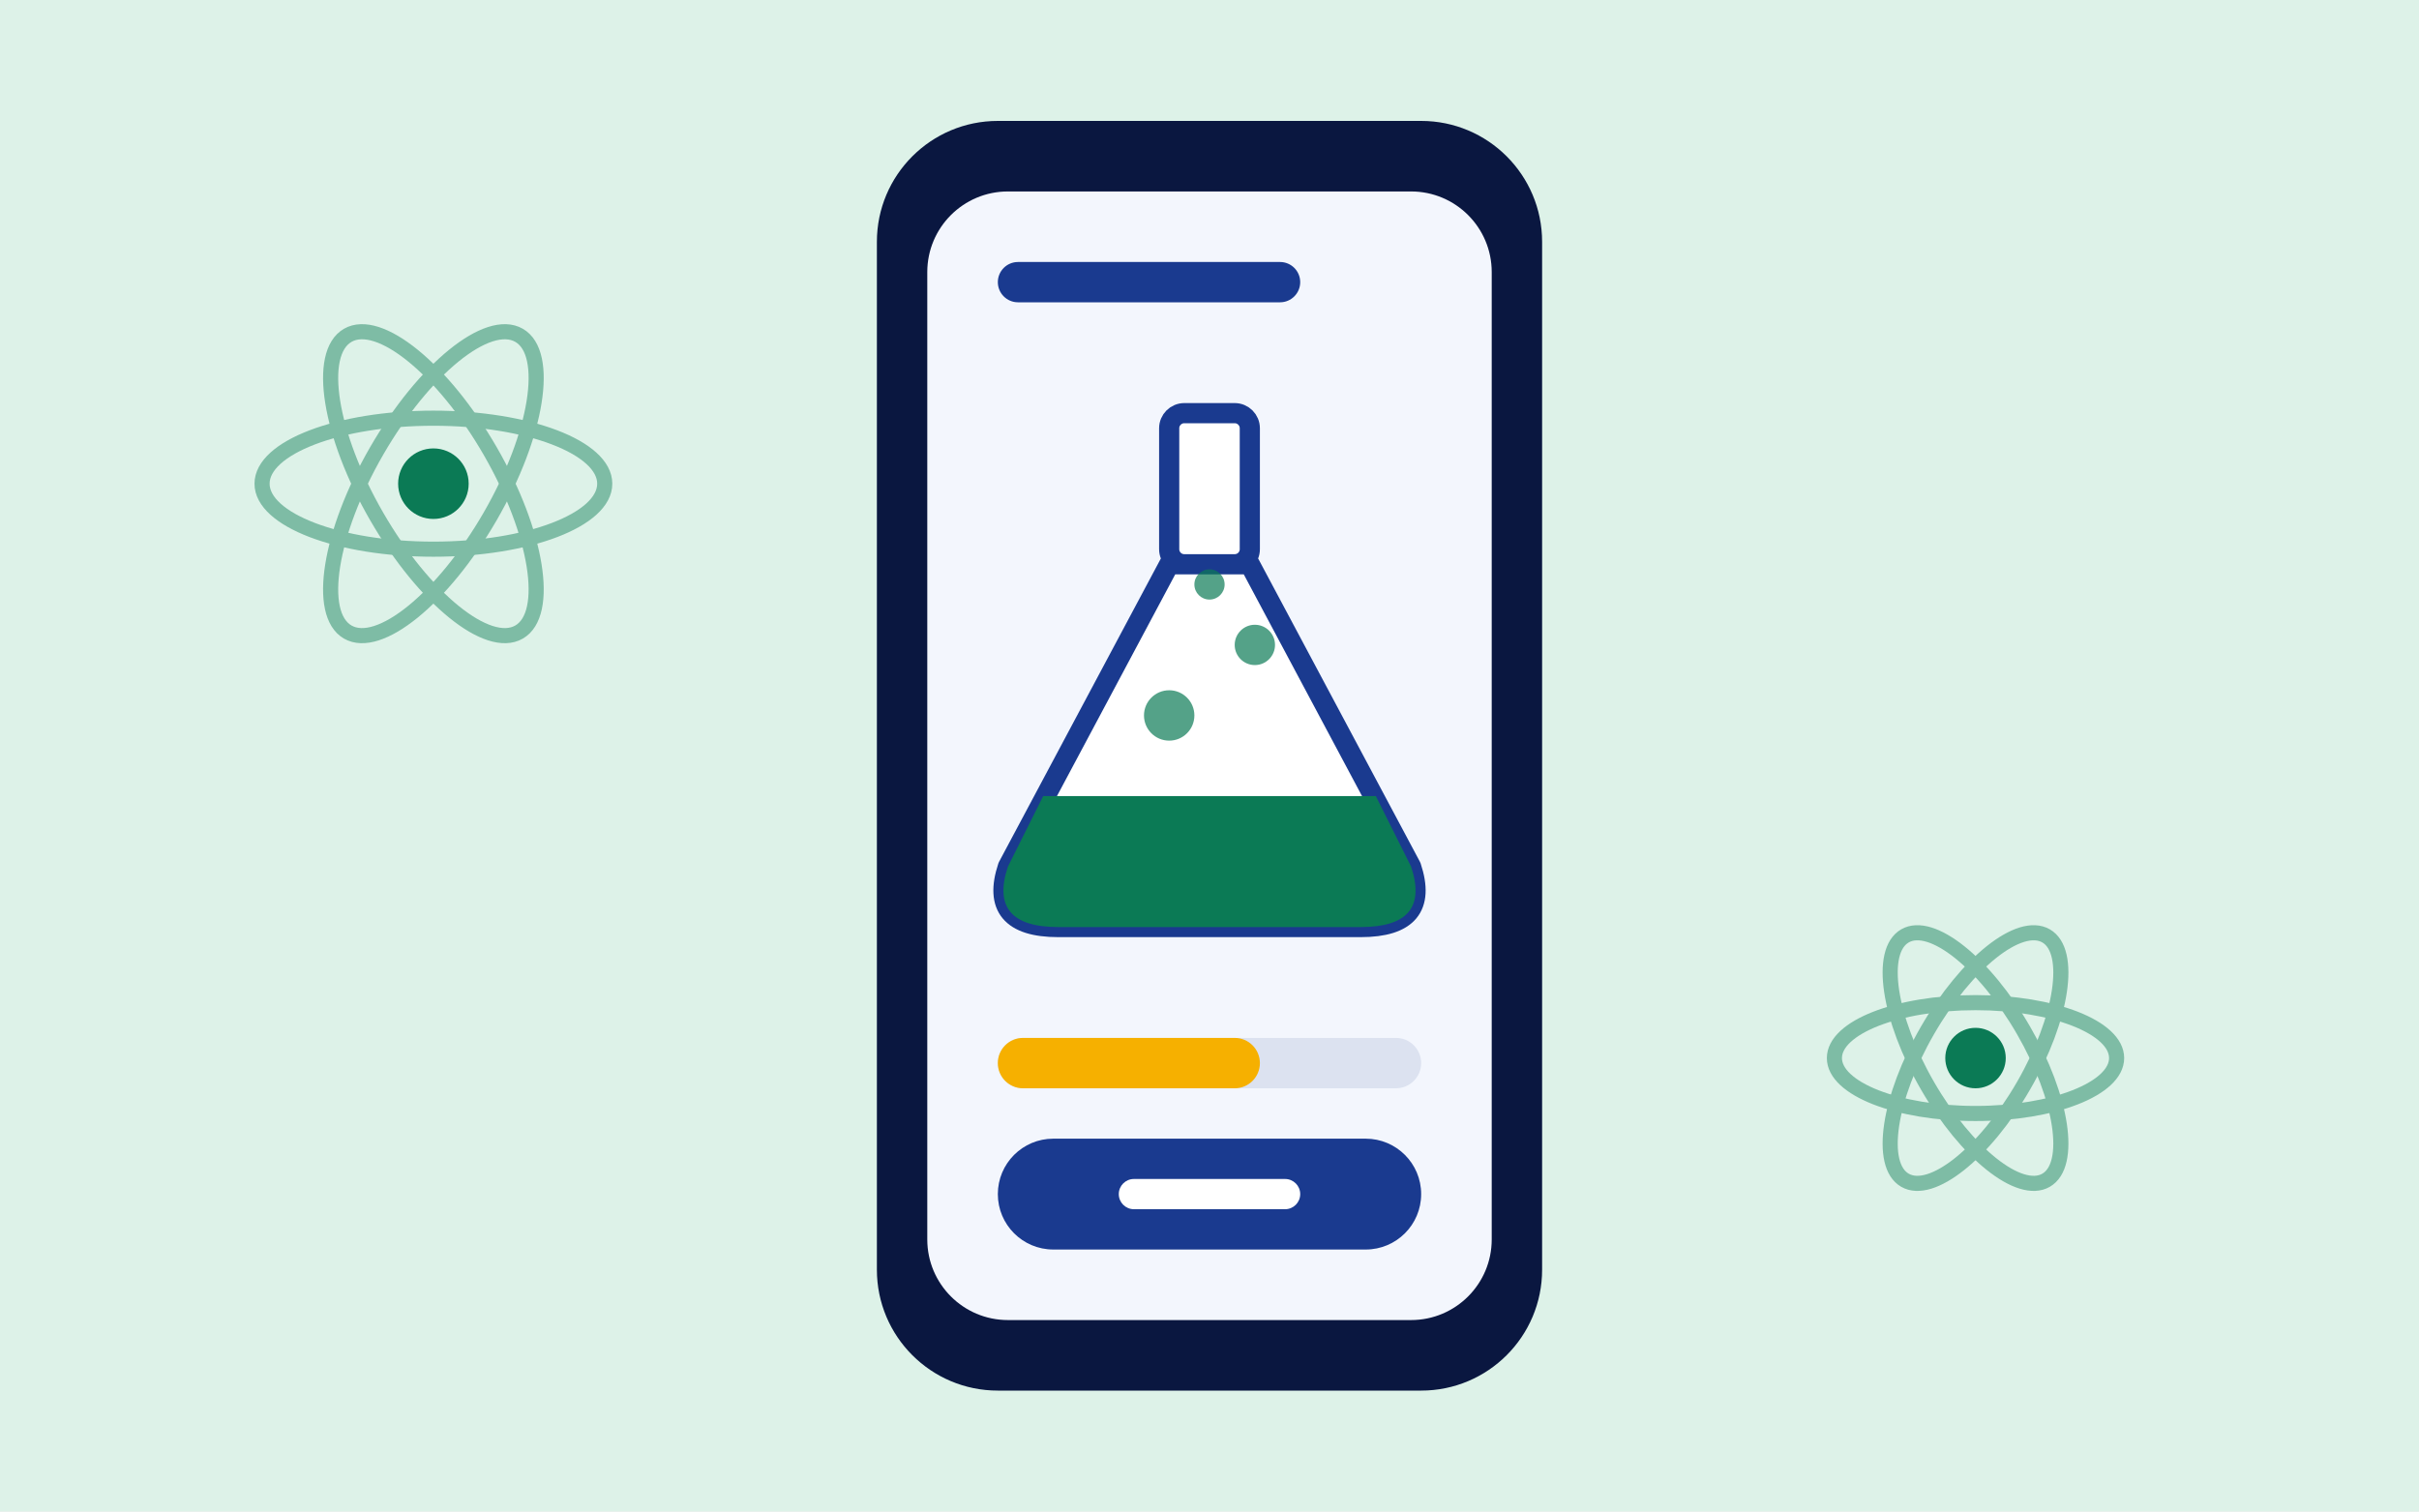
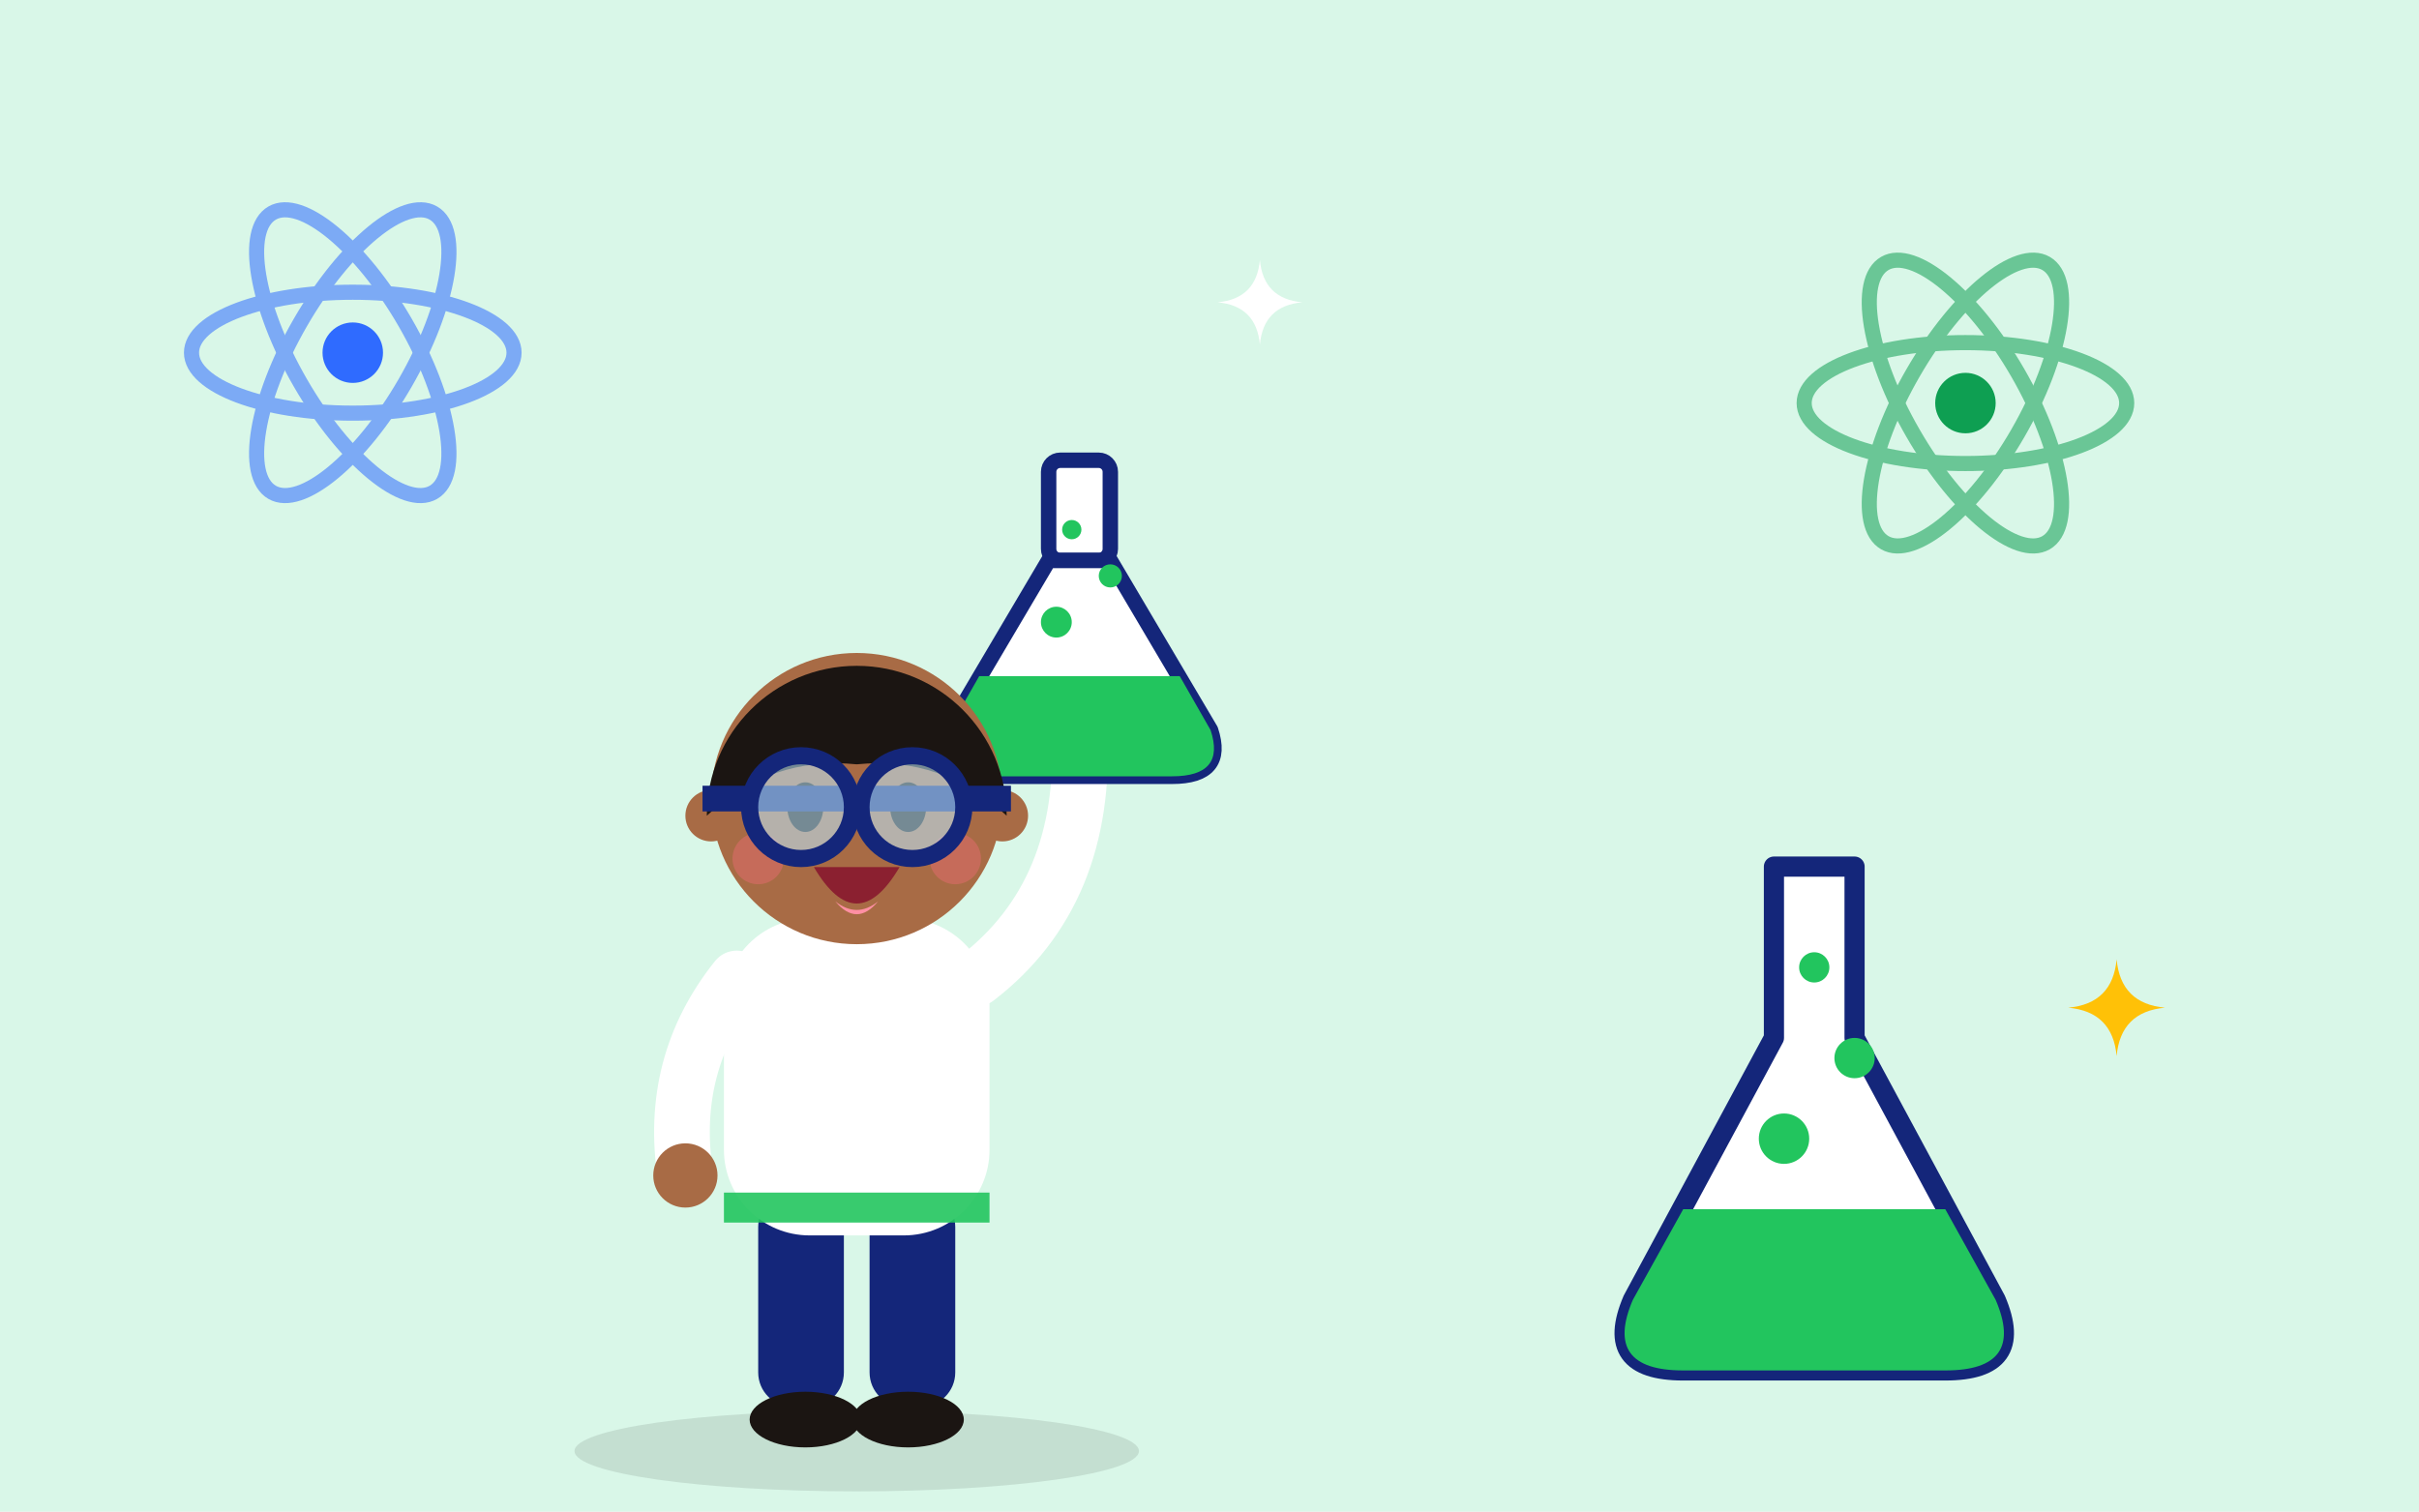
<svg xmlns="http://www.w3.org/2000/svg" viewBox="0 0 480 300" role="img" aria-labelledby="t">
-   <rect width="480" height="300" fill="#DDF2E8" />
-   <g fill="none" stroke="#0B7A55" stroke-width="3" opacity=".45">
-     <ellipse cx="86" cy="96" rx="34" ry="13" />
-     <ellipse cx="86" cy="96" rx="34" ry="13" transform="rotate(60 86 96)" />
-     <ellipse cx="86" cy="96" rx="34" ry="13" transform="rotate(120 86 96)" />
-     <ellipse cx="392" cy="210" rx="28" ry="11" />
-     <ellipse cx="392" cy="210" rx="28" ry="11" transform="rotate(60 392 210)" />
-     <ellipse cx="392" cy="210" rx="28" ry="11" transform="rotate(120 392 210)" />
+   <defs />
+   <rect width="480" height="300" fill="#D9F7E8" />
+   <g fill="none" stroke="#0E9F52" stroke-width="3" opacity=".55">
+     <ellipse cx="390" cy="80" rx="32" ry="12" />
+     <ellipse cx="390" cy="80" rx="32" ry="12" transform="rotate(60 390 80)" />
+     <ellipse cx="390" cy="80" rx="32" ry="12" transform="rotate(120 390 80)" />
  </g>
-   <circle cx="86" cy="96" r="7" fill="#0B7A55" />
-   <circle cx="392" cy="210" r="6" fill="#0B7A55" />
-   <rect x="174" y="24" width="132" height="252" rx="24" fill="#0A1740" />
-   <rect x="184" y="38" width="112" height="224" rx="16" fill="#F3F6FD" />
-   <rect x="198" y="52" width="60" height="8" rx="4" fill="#1A3A8F" />
-   <rect x="232" y="82" width="16" height="30" rx="3" fill="#fff" stroke="#1A3A8F" stroke-width="4" />
-   <path d="M232 112L200 172Q196 184 210 184H270Q284 184 280 172L248 112Z" fill="#fff" stroke="#1A3A8F" stroke-width="4" stroke-linejoin="round" />
-   <path d="M207 158H273L280 172Q284 184 270 184H210Q196 184 200 172Z" fill="#0B7A55" />
-   <circle cx="232" cy="142" r="5" fill="#0B7A55" opacity=".7" />
-   <circle cx="249" cy="128" r="4" fill="#0B7A55" opacity=".7" />
-   <circle cx="240" cy="116" r="3" fill="#0B7A55" opacity=".7" />
-   <rect x="198" y="206" width="84" height="10" rx="5" fill="#DCE2F0" />
-   <rect x="198" y="206" width="52" height="10" rx="5" fill="#F6B000" />
-   <rect x="198" y="226" width="84" height="22" rx="11" fill="#1A3A8F" />
-   <rect x="222" y="234" width="36" height="6" rx="3" fill="#fff" />
+   <circle cx="390" cy="80" r="6" fill="#0E9F52" />
+   <g fill="none" stroke="#2F6BFF" stroke-width="3" opacity=".55">
+     <ellipse cx="70" cy="70" rx="32" ry="12" />
+     <ellipse cx="70" cy="70" rx="32" ry="12" transform="rotate(60 70 70)" />
+     <ellipse cx="70" cy="70" rx="32" ry="12" transform="rotate(120 70 70)" />
+   </g>
+   <circle cx="70" cy="70" r="6" fill="#2F6BFF" />
+   <g transform="translate(360 262)">
+     <path d="M-8 -90 H8 V-56 L36 -4 Q42 10 26 10 H-26 Q-42 10 -36 -4 L-8 -56Z" fill="#fff" stroke="#14267A" stroke-width="4" stroke-linejoin="round" />
+     <path d="M-26 -22 H26 L36 -4 Q42 10 26 10 H-26 Q-42 10 -36 -4Z" fill="#22C55E" />
+     <circle cx="-6" cy="-36" r="5" fill="#22C55E" />
+     <circle cx="8" cy="-52" r="4" fill="#22C55E" />
+     <circle cx="0" cy="-70" r="3" fill="#22C55E" />
+   </g>
+   <path transform="translate(420 200) scale(0.8)" d="M0 -12 Q1 -1 12 0 Q1 1 0 12 Q-1 1 -12 0 Q-1 -1 0 -12Z" fill="#FFC107" />
+   <path transform="translate(250 60) scale(0.7)" d="M0 -12 Q1 -1 12 0 Q1 1 0 12 Q-1 1 -12 0 Q-1 -1 0 -12Z" fill="#fff" />
+   <ellipse cx="170" cy="288" rx="56" ry="8" fill="#000" opacity=".1" />
+   <g transform="translate(170 286) scale(0.85)">
+     <rect x="-23" y="-58" width="20" height="50" rx="8" fill="#14267A" />
+     <rect x="3" y="-58" width="20" height="50" rx="8" fill="#14267A" />
+     <ellipse cx="-12" cy="-5" rx="13" ry="6.5" fill="#1B1512" />
+     <ellipse cx="12" cy="-5" rx="13" ry="6.5" fill="#1B1512" />
+     <rect x="-31" y="-122" width="62" height="74" rx="20" fill="#fff" />
+     <rect x="-31" y="-58" width="62" height="7" fill="#22C55E" opacity=".9" />
+     <path d="M-13 -120 L0 -102 L13 -120Z" fill="#fff" />
+     <path d="M-28 -108 Q-44 -88 -40 -62" fill="none" stroke="#fff" stroke-width="13" stroke-linecap="round" />
+     <circle cx="-40" cy="-62" r="7.5" fill="#A86B45" />
+     <path d="M28 -108 Q54 -128 52 -166" fill="none" stroke="#fff" stroke-width="13" stroke-linecap="round" />
+     <circle cx="52" cy="-166" r="7.5" fill="#A86B45" />
+     <g transform="translate(52 -166)">
+       <g transform="scale(0.9) translate(0 -36)">
+         <rect x="-8" y="-34" width="16" height="26" rx="3" fill="#fff" stroke="#14267A" stroke-width="4" />
+         <path d="M-8 -8 L-34 36 Q-38 48 -24 48 H24 Q38 48 34 36 L8 -8Z" fill="#fff" stroke="#14267A" stroke-width="4" stroke-linejoin="round" />
+         <path d="M-26 22 H26 L34 36 Q38 48 24 48 H-24 Q-38 48 -34 36Z" fill="#22C55E" />
+         <circle cx="-6" cy="8" r="4" fill="#22C55E" />
+         <circle cx="8" cy="-4" r="3" fill="#22C55E" />
+         <circle cx="-2" cy="-16" r="2.5" fill="#22C55E" />
+       </g>
+     </g>
+     <circle cx="-34" cy="-146" r="6" fill="#A86B45" />
+     <circle cx="34" cy="-146" r="6" fill="#A86B45" />
+     <circle cx="0" cy="-150" r="34" fill="#A86B45" />
+     <path d="M-35 -146 A35 35 0 0 1 35 -146 Q20 -160 0 -158 Q-20 -160 -35 -146Z" fill="#1B1512" />
+     <ellipse cx="-12" cy="-148" rx="4.2" ry="5.8" fill="#1B1512" />
+     <ellipse cx="12" cy="-148" rx="4.2" ry="5.8" fill="#1B1512" />
+     <circle cx="-10.8" cy="-150.4" r="1.7" fill="#fff" />
+     <circle cx="13.2" cy="-150.4" r="1.7" fill="#fff" />
+     <circle cx="-23" cy="-136" r="6" fill="#FF6B81" opacity=".35" />
+     <circle cx="23" cy="-136" r="6" fill="#FF6B81" opacity=".35" />
+     <path d="M-10 -134 Q0 -117 10 -134Z" fill="#8B2030" />
+     <path d="M-5 -126 Q0 -122 5 -126 Q0 -120 -5 -126Z" fill="#FF8FA3" />
+     <path d="M-36 -150 H36" stroke="#14267A" stroke-width="6" />
+     <circle cx="-13" cy="-148" r="12" fill="#BFEBFF" fill-opacity=".55" stroke="#14267A" stroke-width="4" />
+     <circle cx="13" cy="-148" r="12" fill="#BFEBFF" fill-opacity=".55" stroke="#14267A" stroke-width="4" />
+   </g>
</svg>
